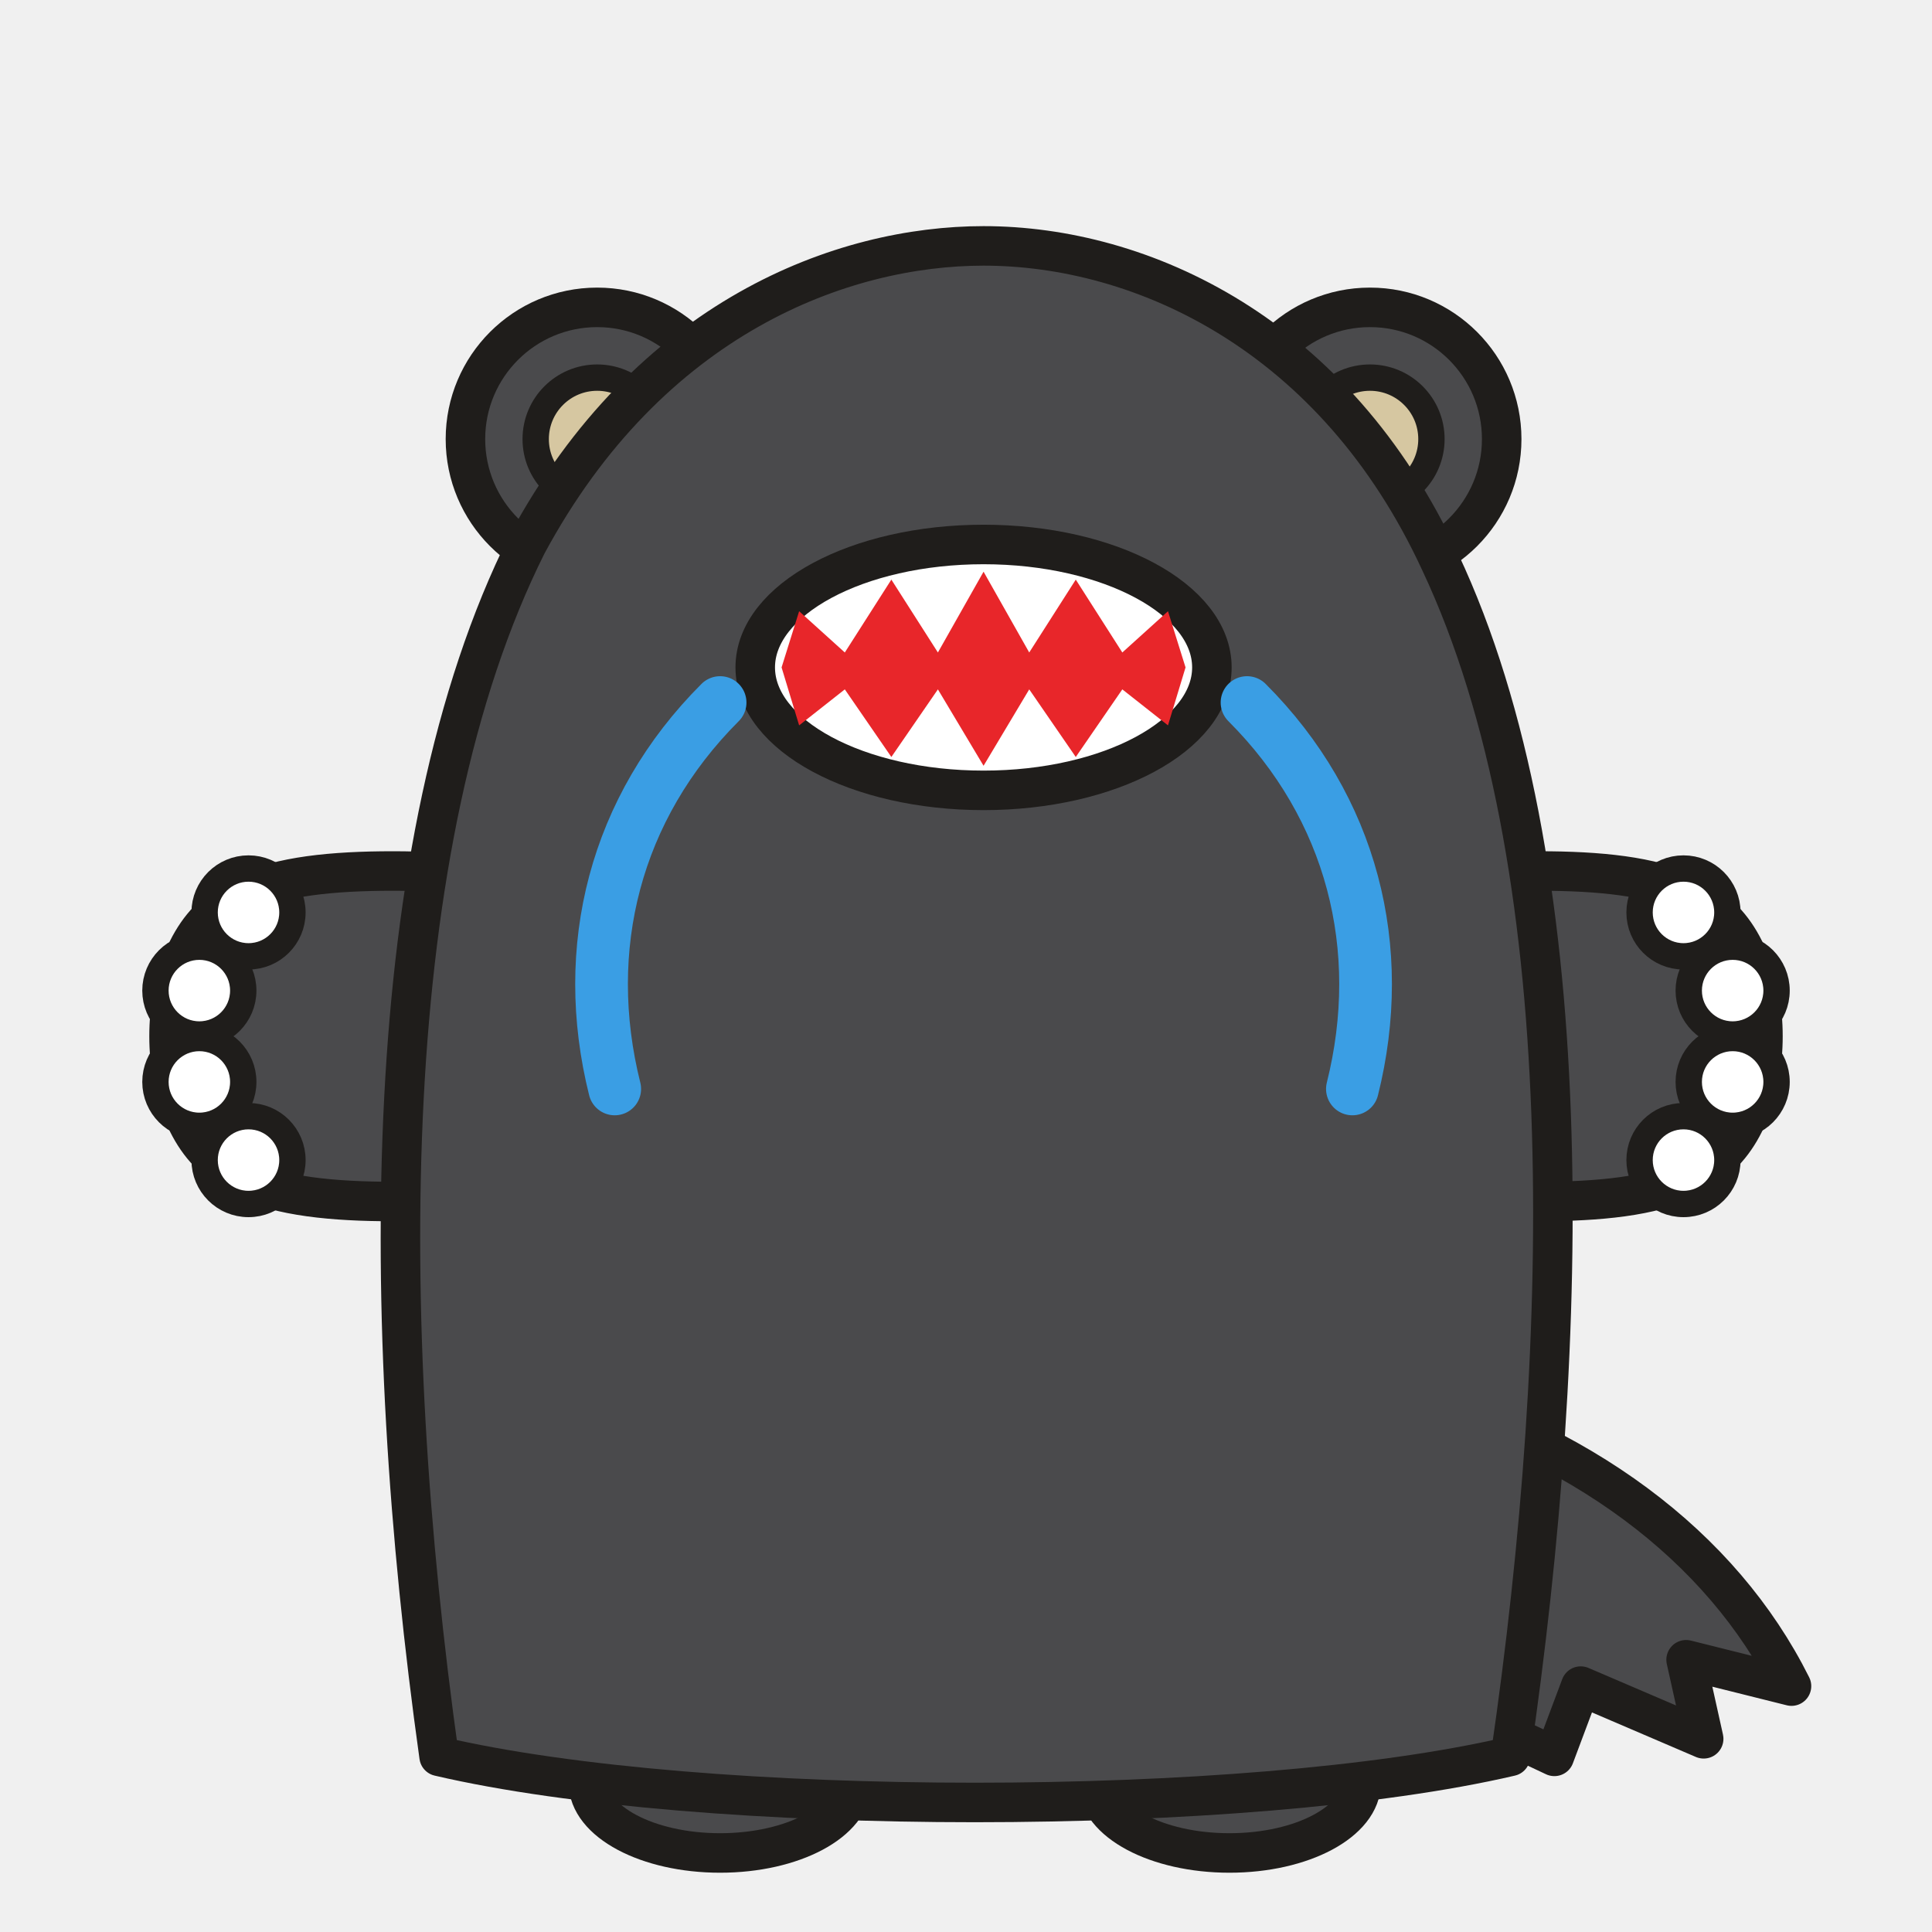
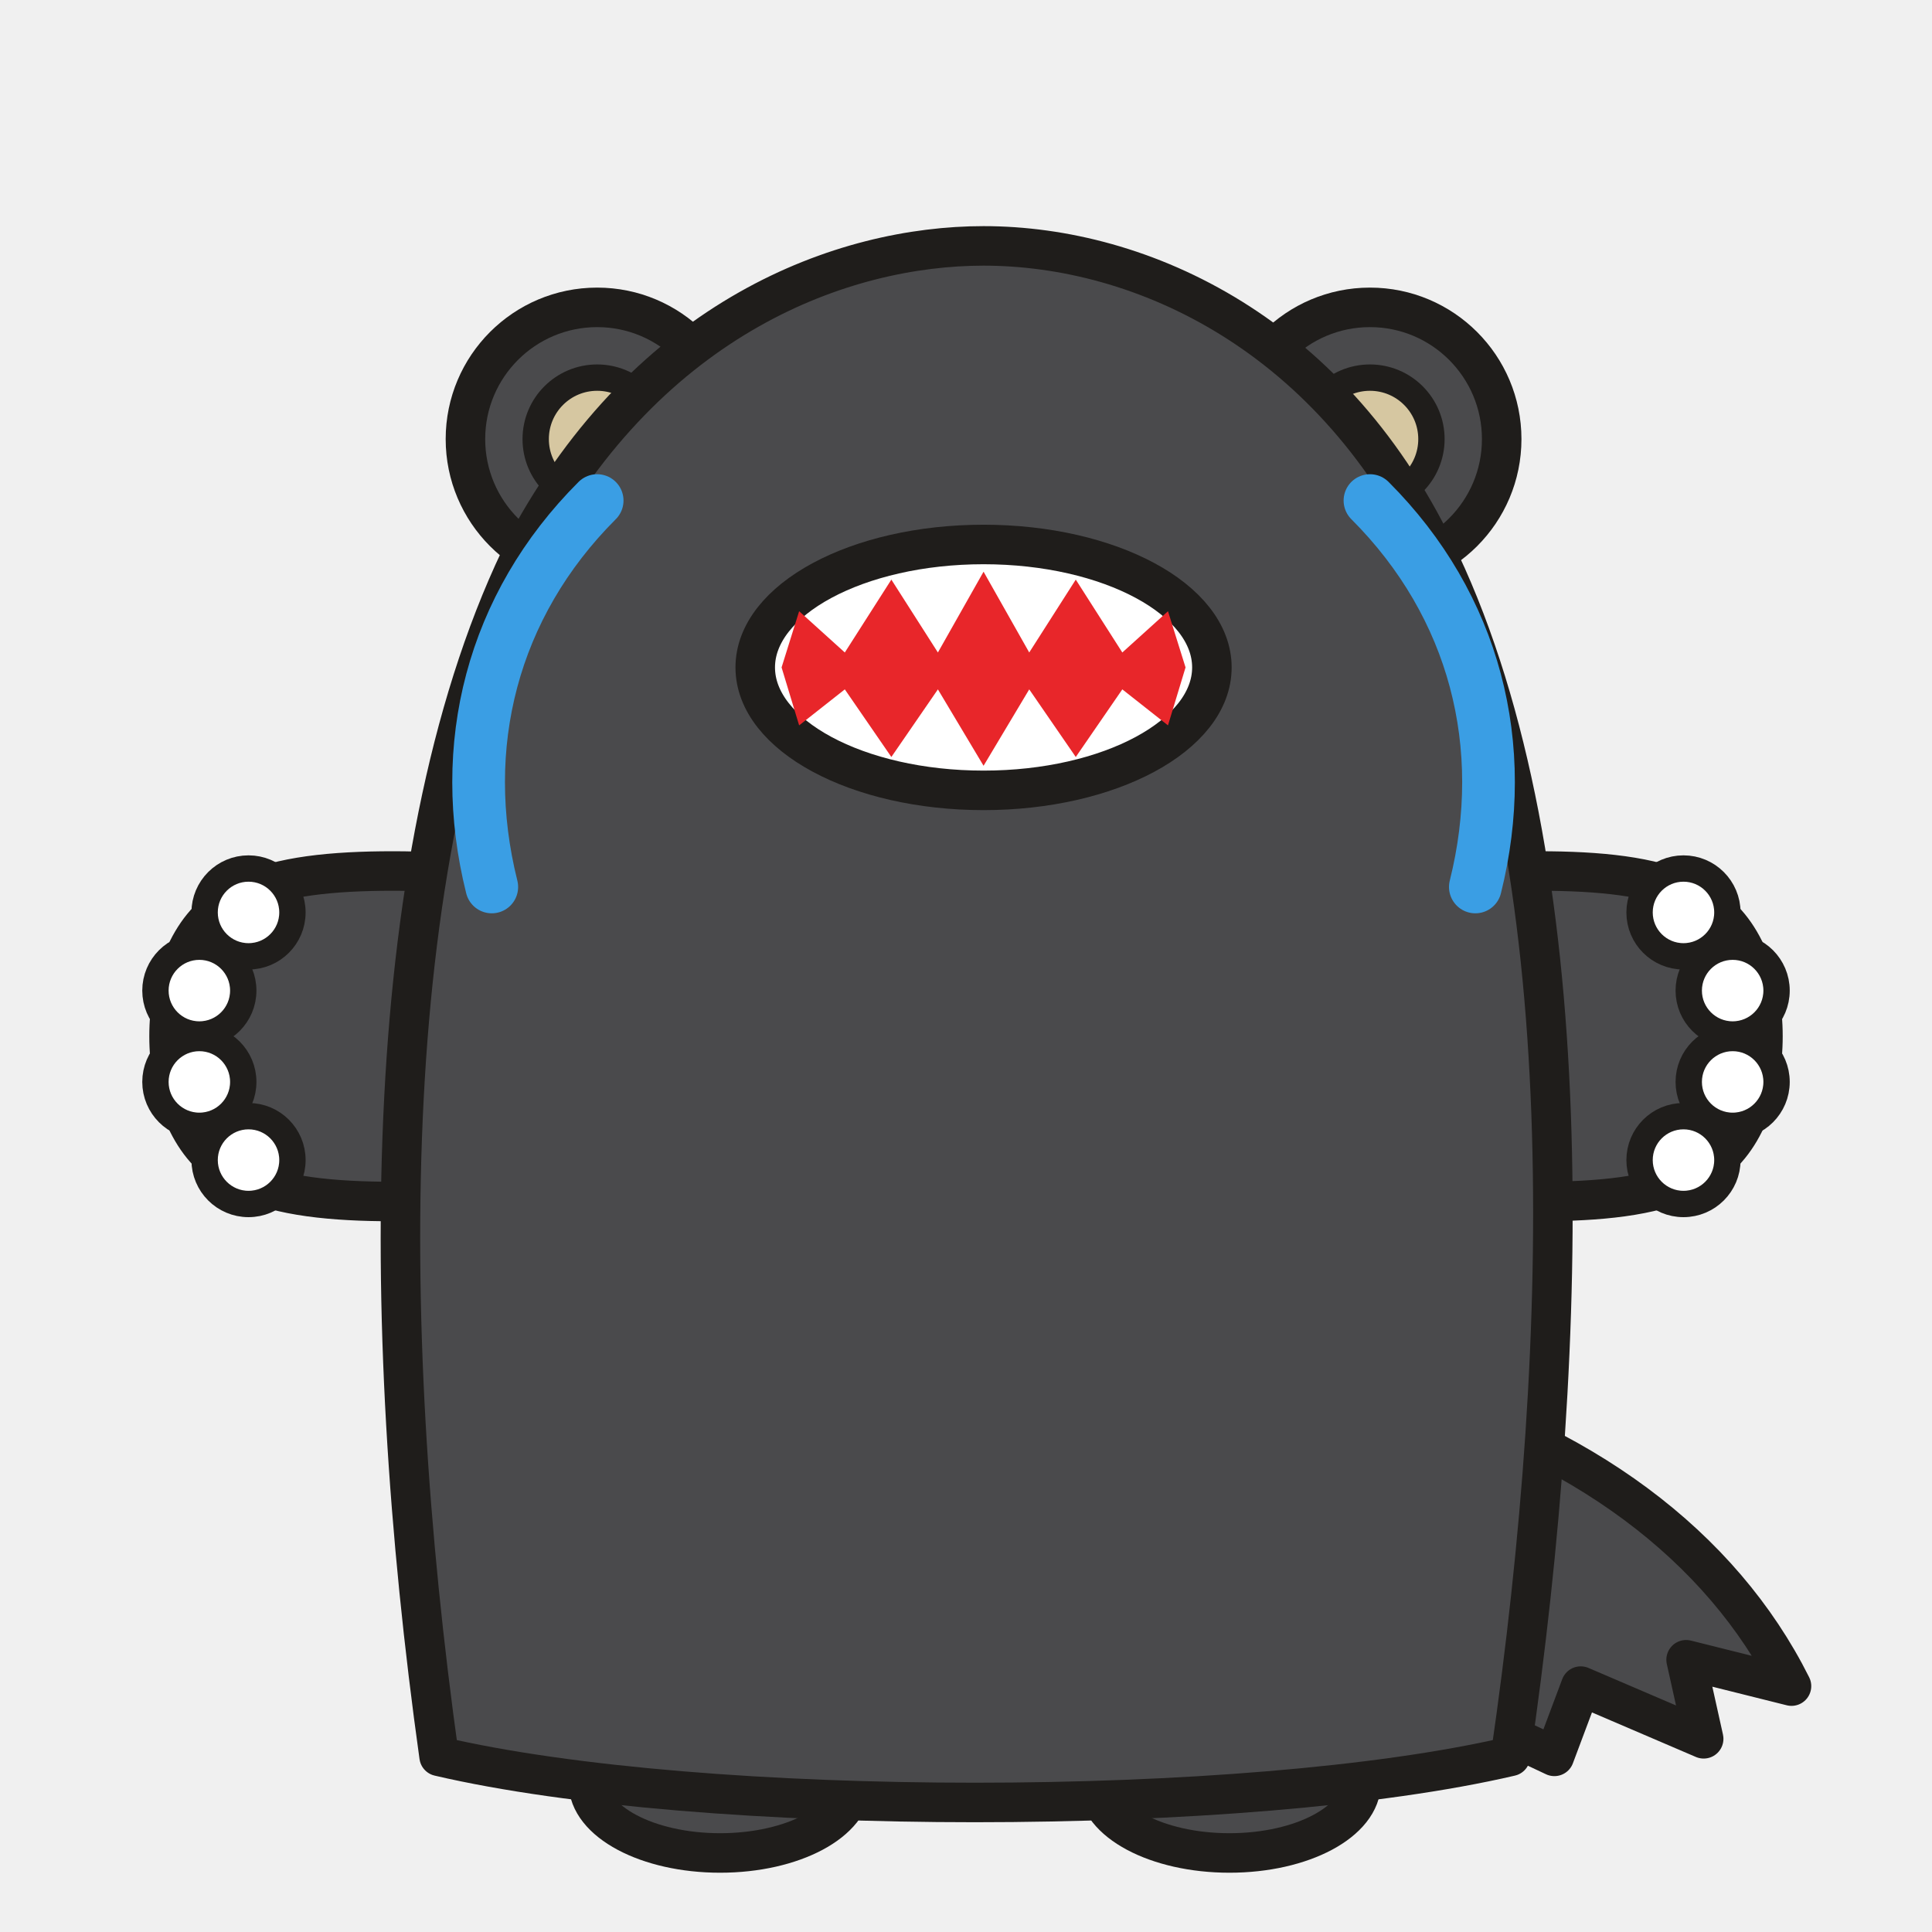
<svg xmlns="http://www.w3.org/2000/svg" viewBox="-10 0 220 220">
  <g transform="">
    <ellipse cx="72" cy="203" rx="15" ry="8" fill="#4A4A4C" stroke="#1F1D1B" stroke-width="4.5" stroke-linejoin="round" stroke-linecap="round" />
  </g>
  <g transform="">
    <ellipse cx="130" cy="203" rx="15" ry="8" fill="#4A4A4C" stroke="#1F1D1B" stroke-width="4.5" stroke-linejoin="round" stroke-linecap="round" />
  </g>
  <g transform="">
    <path d="M148,158 C170,164 186,176 194,192 L182,189 L184,198 L170,192 L167,200 L150,192 Z" fill="#4A4A4C" stroke="#1F1D1B" stroke-width="4.5" stroke-linejoin="round" stroke-linecap="round" />
    <circle cx="58" cy="50" r="15" fill="#4A4A4C" stroke="#1F1D1B" stroke-width="4.5" stroke-linejoin="round" stroke-linecap="round" />
    <circle cx="58" cy="50" r="7" fill="#D6C7A1" stroke="#1F1D1B" stroke-width="3" stroke-linejoin="round" stroke-linecap="round" />
    <circle cx="146" cy="50" r="15" fill="#4A4A4C" stroke="#1F1D1B" stroke-width="4.5" stroke-linejoin="round" stroke-linecap="round" />
    <circle cx="146" cy="50" r="7" fill="#D6C7A1" stroke="#1F1D1B" stroke-width="3" stroke-linejoin="round" stroke-linecap="round" />
    <path d="M52,100 C38,99 22,98 16,103 C7,108 7,128 16,133 C22,138 38,137 52,136 Z" fill="#4A4A4C" stroke="#1F1D1B" stroke-width="4.5" stroke-linejoin="round" stroke-linecap="round" />
    <circle cx="18.3" cy="132.1" r="5" fill="#FFFFFF" stroke="#1F1D1B" stroke-width="3" stroke-linejoin="round" stroke-linecap="round" />
    <circle cx="12.7" cy="123.2" r="5" fill="#FFFFFF" stroke="#1F1D1B" stroke-width="3" stroke-linejoin="round" stroke-linecap="round" />
    <circle cx="12.7" cy="112.8" r="5" fill="#FFFFFF" stroke="#1F1D1B" stroke-width="3" stroke-linejoin="round" stroke-linecap="round" />
    <circle cx="18.3" cy="103.9" r="5" fill="#FFFFFF" stroke="#1F1D1B" stroke-width="3" stroke-linejoin="round" stroke-linecap="round" />
    <path d="M148,100 C162,99 178,98 184,103 C193,108 193,128 184,133 C178,138 162,137 148,136 Z" fill="#4A4A4C" stroke="#1F1D1B" stroke-width="4.5" stroke-linejoin="round" stroke-linecap="round" />
    <circle cx="181.7" cy="132.1" r="5" fill="#FFFFFF" stroke="#1F1D1B" stroke-width="3" stroke-linejoin="round" stroke-linecap="round" />
    <circle cx="187.3" cy="123.2" r="5" fill="#FFFFFF" stroke="#1F1D1B" stroke-width="3" stroke-linejoin="round" stroke-linecap="round" />
    <circle cx="187.3" cy="112.8" r="5" fill="#FFFFFF" stroke="#1F1D1B" stroke-width="3" stroke-linejoin="round" stroke-linecap="round" />
    <circle cx="181.7" cy="103.9" r="5" fill="#FFFFFF" stroke="#1F1D1B" stroke-width="3" stroke-linejoin="round" stroke-linecap="round" />
    <path d="M40,200 C33,150 33,96 50,62 C64,36 86,28 102,28 C120,28 142,38 154,64 C170,98 169,152 162,200 C132,207 70,207 40,200 Z" fill="#4A4A4C" stroke="#1F1D1B" stroke-width="4.5" stroke-linejoin="round" stroke-linecap="round" />
    <ellipse cx="102" cy="76" rx="26" ry="14" fill="#FFFFFF" stroke="#1F1D1B" stroke-width="4.5" stroke-linejoin="round" stroke-linecap="round" />
    <polygon points="81.0,69.6 86.2,74.3 91.5,66.0 96.8,74.3 102.0,65.1 107.2,74.3 112.5,66.0 117.8,74.3 123.0,69.6 125.0,76.0 123.0,82.6 117.8,78.5 112.5,86.2 107.2,78.5 102.0,87.2 96.8,78.5 91.5,86.2 86.2,78.5 81.0,82.6 79.0,76.0" fill="#E8262A" />
-     <path d="M72,80 C60,92 56,108 60,124" stroke="#3A9EE4" stroke-width="6" stroke-linecap="round" fill="none" />
-     <path d="M132,80 C144,92 148,108 144,124" stroke="#3A9EE4" stroke-width="6" stroke-linecap="round" fill="none" />
+     <path data-anchor="eye" d="M58,57 C46,69 42,85 46,101" stroke="#3A9EE4" stroke-width="6" stroke-linecap="round" fill="none" />
+     <path data-anchor="eye" d="M146,57 C158,69 162,85 158,101" stroke="#3A9EE4" stroke-width="6" stroke-linecap="round" fill="none" />
  </g>
</svg>
